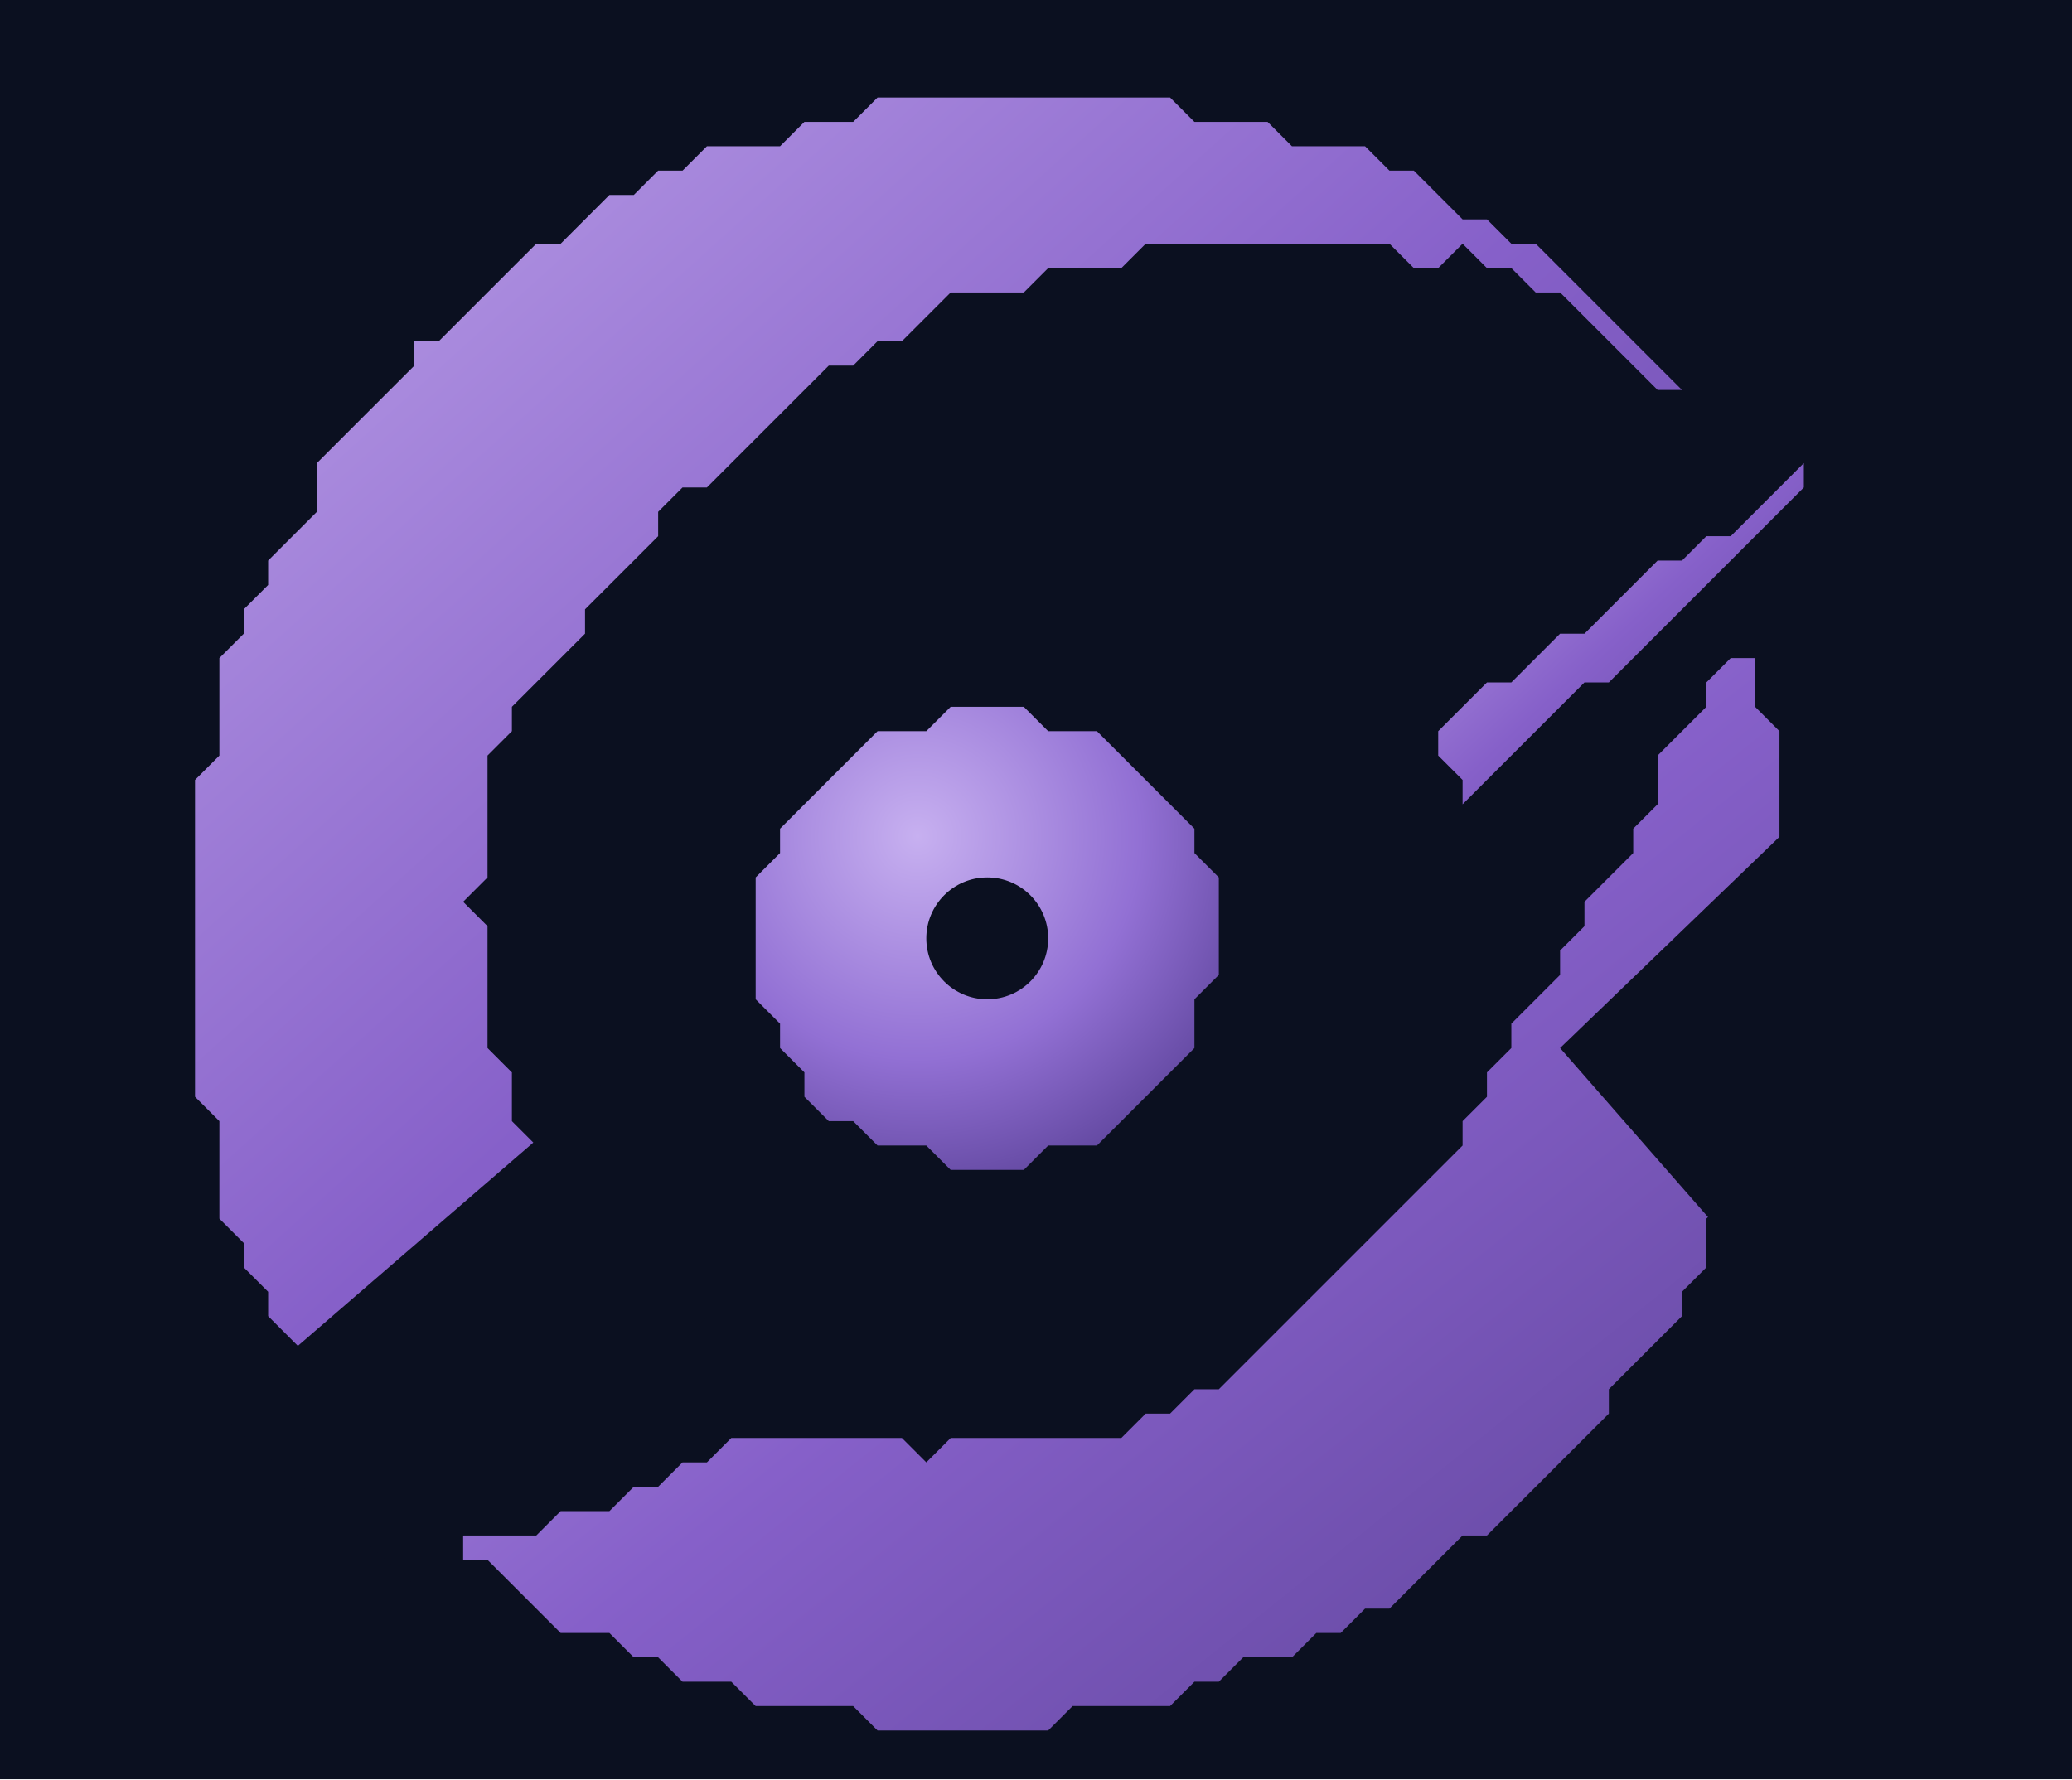
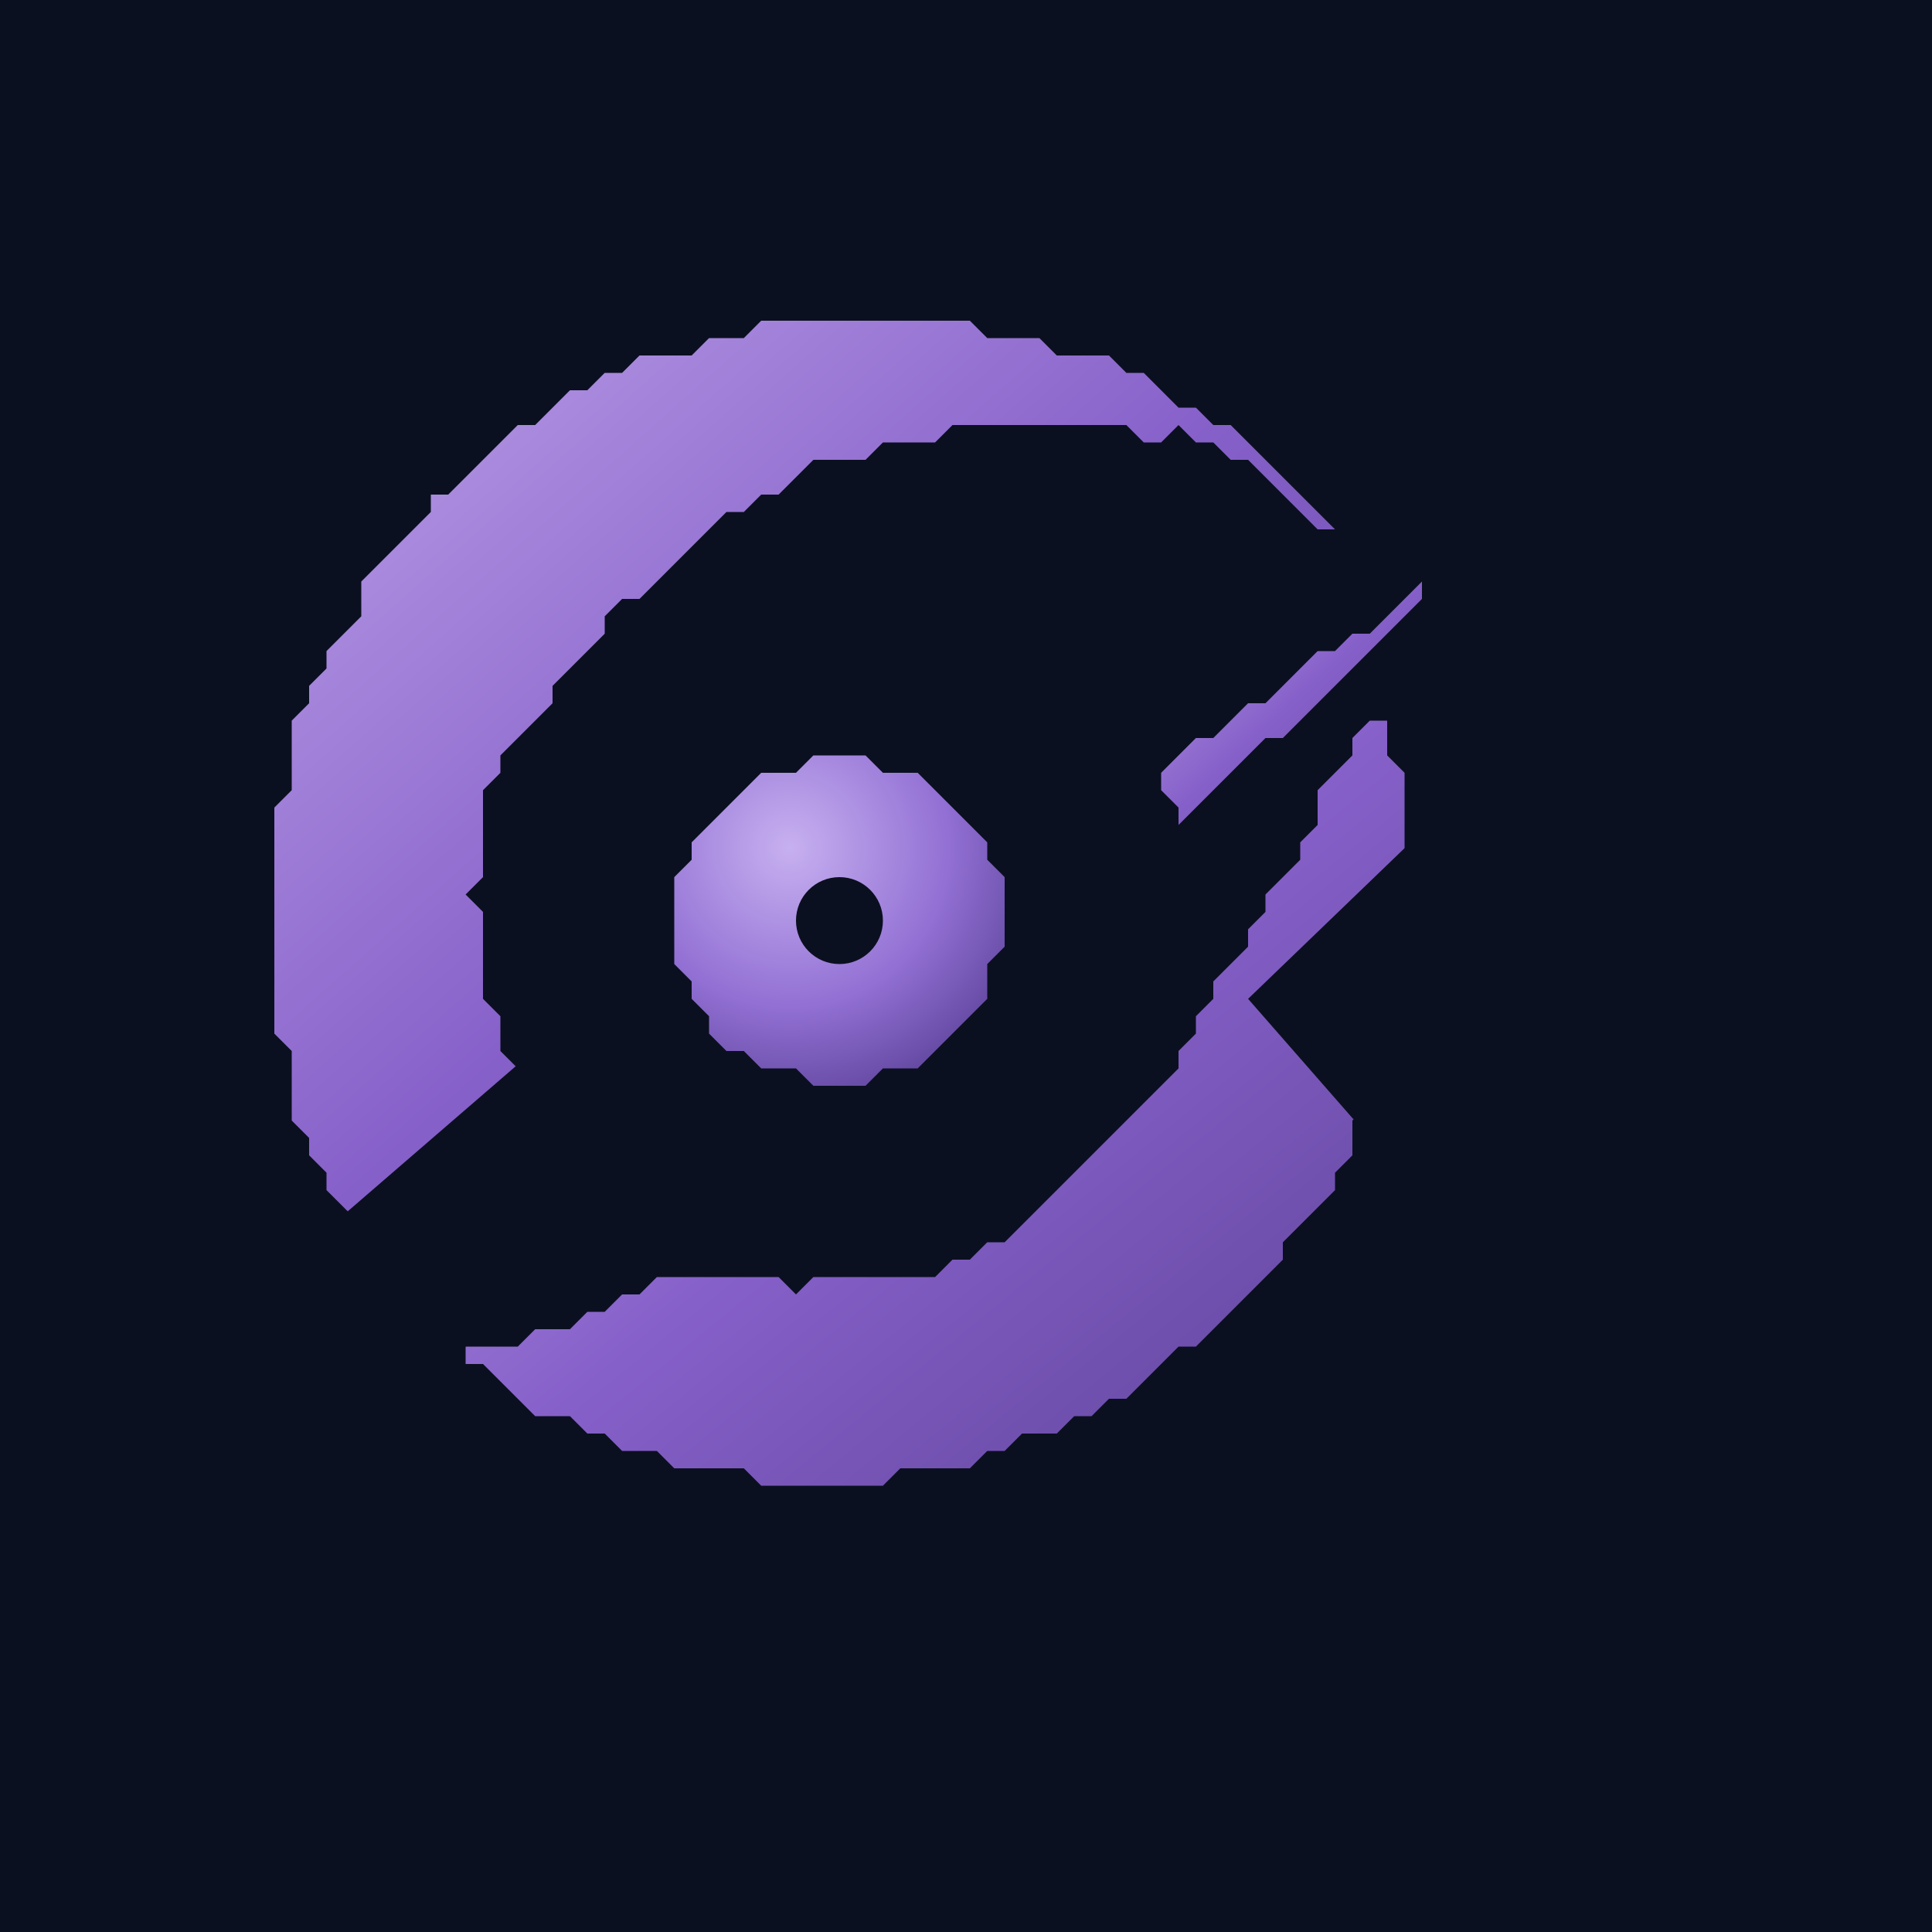
- <svg xmlns="http://www.w3.org/2000/svg" viewBox="0 0 85 73" role="img" aria-labelledby="title">
+ <svg xmlns="http://www.w3.org/2000/svg" viewBox="0 0 100 100" role="img" aria-labelledby="title">
  <defs>
    <linearGradient id="v" x1="0" y1="0" x2="1" y2="1">
      <stop stop-color="#bba0e8" />
      <stop offset=".5" stop-color="#8660c9" />
      <stop offset="1" stop-color="#5d4398" />
    </linearGradient>
    <radialGradient id="p" cx="35%" cy="28%" r="80%">
      <stop stop-color="#c7b0f0" />
      <stop offset=".6" stop-color="#9270d4" />
      <stop offset="1" stop-color="#60469e" />
    </radialGradient>
  </defs>
-   <rect width="85" height="73" fill="#0b1020" />
-   <path fill="url(#v)" d="M69 16 63 10 62 10 61 9 60 9 58 7 57 7 56 6 53 6 52 5 49 5 48 4 36 4 35 5 33 5 32 6 29 6 28 7 27 7 26 8 25 8 23 10 22 10 18 14 17 14 17 15 13 19 13 21 11 23 11 24 10 25 10 26 9 27 9 31 8 32 8 45 9 46 9 50 10 51 10 52 11 53 11 54 13 56 13 57 14 58 22 50 22 47 21 46 21 44 20 43 20 38 19 37 20 36 20 31 21 30 21 29 24 26 24 25 27 22 27 21 28 20 29 20 34 15 35 15 36 14 37 14 39 12 42 12 43 11 46 11 47 10 57 10 58 11 59 11 60 10 61 11 62 11 63 12 64 12 68 16Z" />
-   <path fill="url(#v)" d="M72 27 71 27 70 28 70 29 68 31 68 33 67 34 67 35 65 37 65 38 64 39 64 40 62 42 62 43 61 44 61 45 60 46 60 47 50 57 49 57 48 58 47 58 46 59 39 59 38 60 37 59 30 59 29 60 28 60 27 61 26 61 25 62 23 62 22 63 19 63 19 64 20 64 23 67 25 67 26 68 27 68 28 69 30 69 31 70 35 70 36 71 43 71 44 70 48 70 49 69 50 69 51 68 53 68 54 67 55 67 56 66 57 66 60 63 61 63 66 58 66 57 69 54 69 53 70 52 70 50 71 49 71 47 72 46 72 43 73 42 73 30 72 29Z" />
-   <path fill="url(#v)" d="M74 19 71 22 70 22 69 23 68 23 65 26 64 26 62 28 61 28 59 30 59 31 60 32 60 33 65 28 66 28 74 20Z" />
-   <path fill="#0b1020" d="M9 58 31 39 37 45 17 65Z M64 43 91 17 94 24 71 51Z" />
-   <path fill="url(#p)" d="M39 29 38 30 36 30 32 34 32 35 31 36 31 41 32 42 32 43 33 44 33 45 34 46 35 46 36 47 38 47 39 48 42 48 43 47 45 47 49 43 49 41 50 40 50 36 49 35 49 34 45 30 43 30 42 29Z" />
-   <circle cx="40.5" cy="38.5" r="2.5" fill="#0b1020" />
-   <path fill="#0b1020" d="M29 53 28 52 27 52 24 55 23 55 20 58 19 58 16 61 15 61 13 63 12 63 12 64 13 63 14 63 15 62 16 62 17 61 18 61 20 59 21 59 22 58 23 58 25 56 26 56 27 55 28 55 29 54Z" />
+   <rect width="100" height="100" fill="#0b1020" />
+   <g transform="translate(7 13) scale(.9)">
+     <path fill="url(#v)" d="M69 16 63 10 62 10 61 9 60 9 58 7 57 7 56 6 53 6 52 5 49 5 48 4 36 4 35 5 33 5 32 6 29 6 28 7 27 7 26 8 25 8 23 10 22 10 18 14 17 14 17 15 13 19 13 21 11 23 11 24 10 25 10 26 9 27 9 31 8 32 8 45 9 46 9 50 10 51 10 52 11 53 11 54 13 56 13 57 14 58 22 50 22 47 21 46 21 44 20 43 20 38 19 37 20 36 20 31 21 30 21 29 24 26 24 25 27 22 27 21 28 20 29 20 34 15 35 15 36 14 37 14 39 12 42 12 43 11 46 11 47 10 57 10 58 11 59 11 60 10 61 11 62 11 63 12 64 12 68 16Z" />
+     <path fill="url(#v)" d="M72 27 71 27 70 28 70 29 68 31 68 33 67 34 67 35 65 37 65 38 64 39 64 40 62 42 62 43 61 44 61 45 60 46 60 47 50 57 49 57 48 58 47 58 46 59 39 59 38 60 37 59 30 59 29 60 28 60 27 61 26 61 25 62 23 62 22 63 19 63 19 64 20 64 23 67 25 67 26 68 27 68 28 69 30 69 31 70 35 70 36 71 43 71 44 70 48 70 49 69 50 69 51 68 53 68 54 67 55 67 56 66 57 66 60 63 61 63 66 58 66 57 69 54 69 53 70 52 70 50 71 49 71 47 72 46 72 43 73 42 73 30 72 29Z" />
+     <path fill="url(#v)" d="M74 19 71 22 70 22 69 23 68 23 65 26 64 26 62 28 61 28 59 30 59 31 60 32 60 33 65 28 66 28 74 20Z" />
+     <path fill="#0b1020" d="M9 58 31 39 37 45 17 65Z M64 43 91 17 94 24 71 51Z" />
+     <path fill="url(#p)" d="M39 29 38 30 36 30 32 34 32 35 31 36 31 41 32 42 32 43 33 44 33 45 34 46 35 46 36 47 38 47 39 48 42 48 43 47 45 47 49 43 49 41 50 40 50 36 49 35 49 34 45 30 43 30 42 29Z" />
+     <circle cx="40.5" cy="38.5" r="2.5" fill="#0b1020" />
+     <path fill="#0b1020" d="M29 53 28 52 27 52 24 55 23 55 20 58 19 58 16 61 15 61 13 63 12 63 12 64 13 63 14 63 15 62 16 62 17 61 18 61 20 59 21 59 22 58 23 58 25 56 26 56 27 55 28 55 29 54Z" />
+   </g>
</svg>
